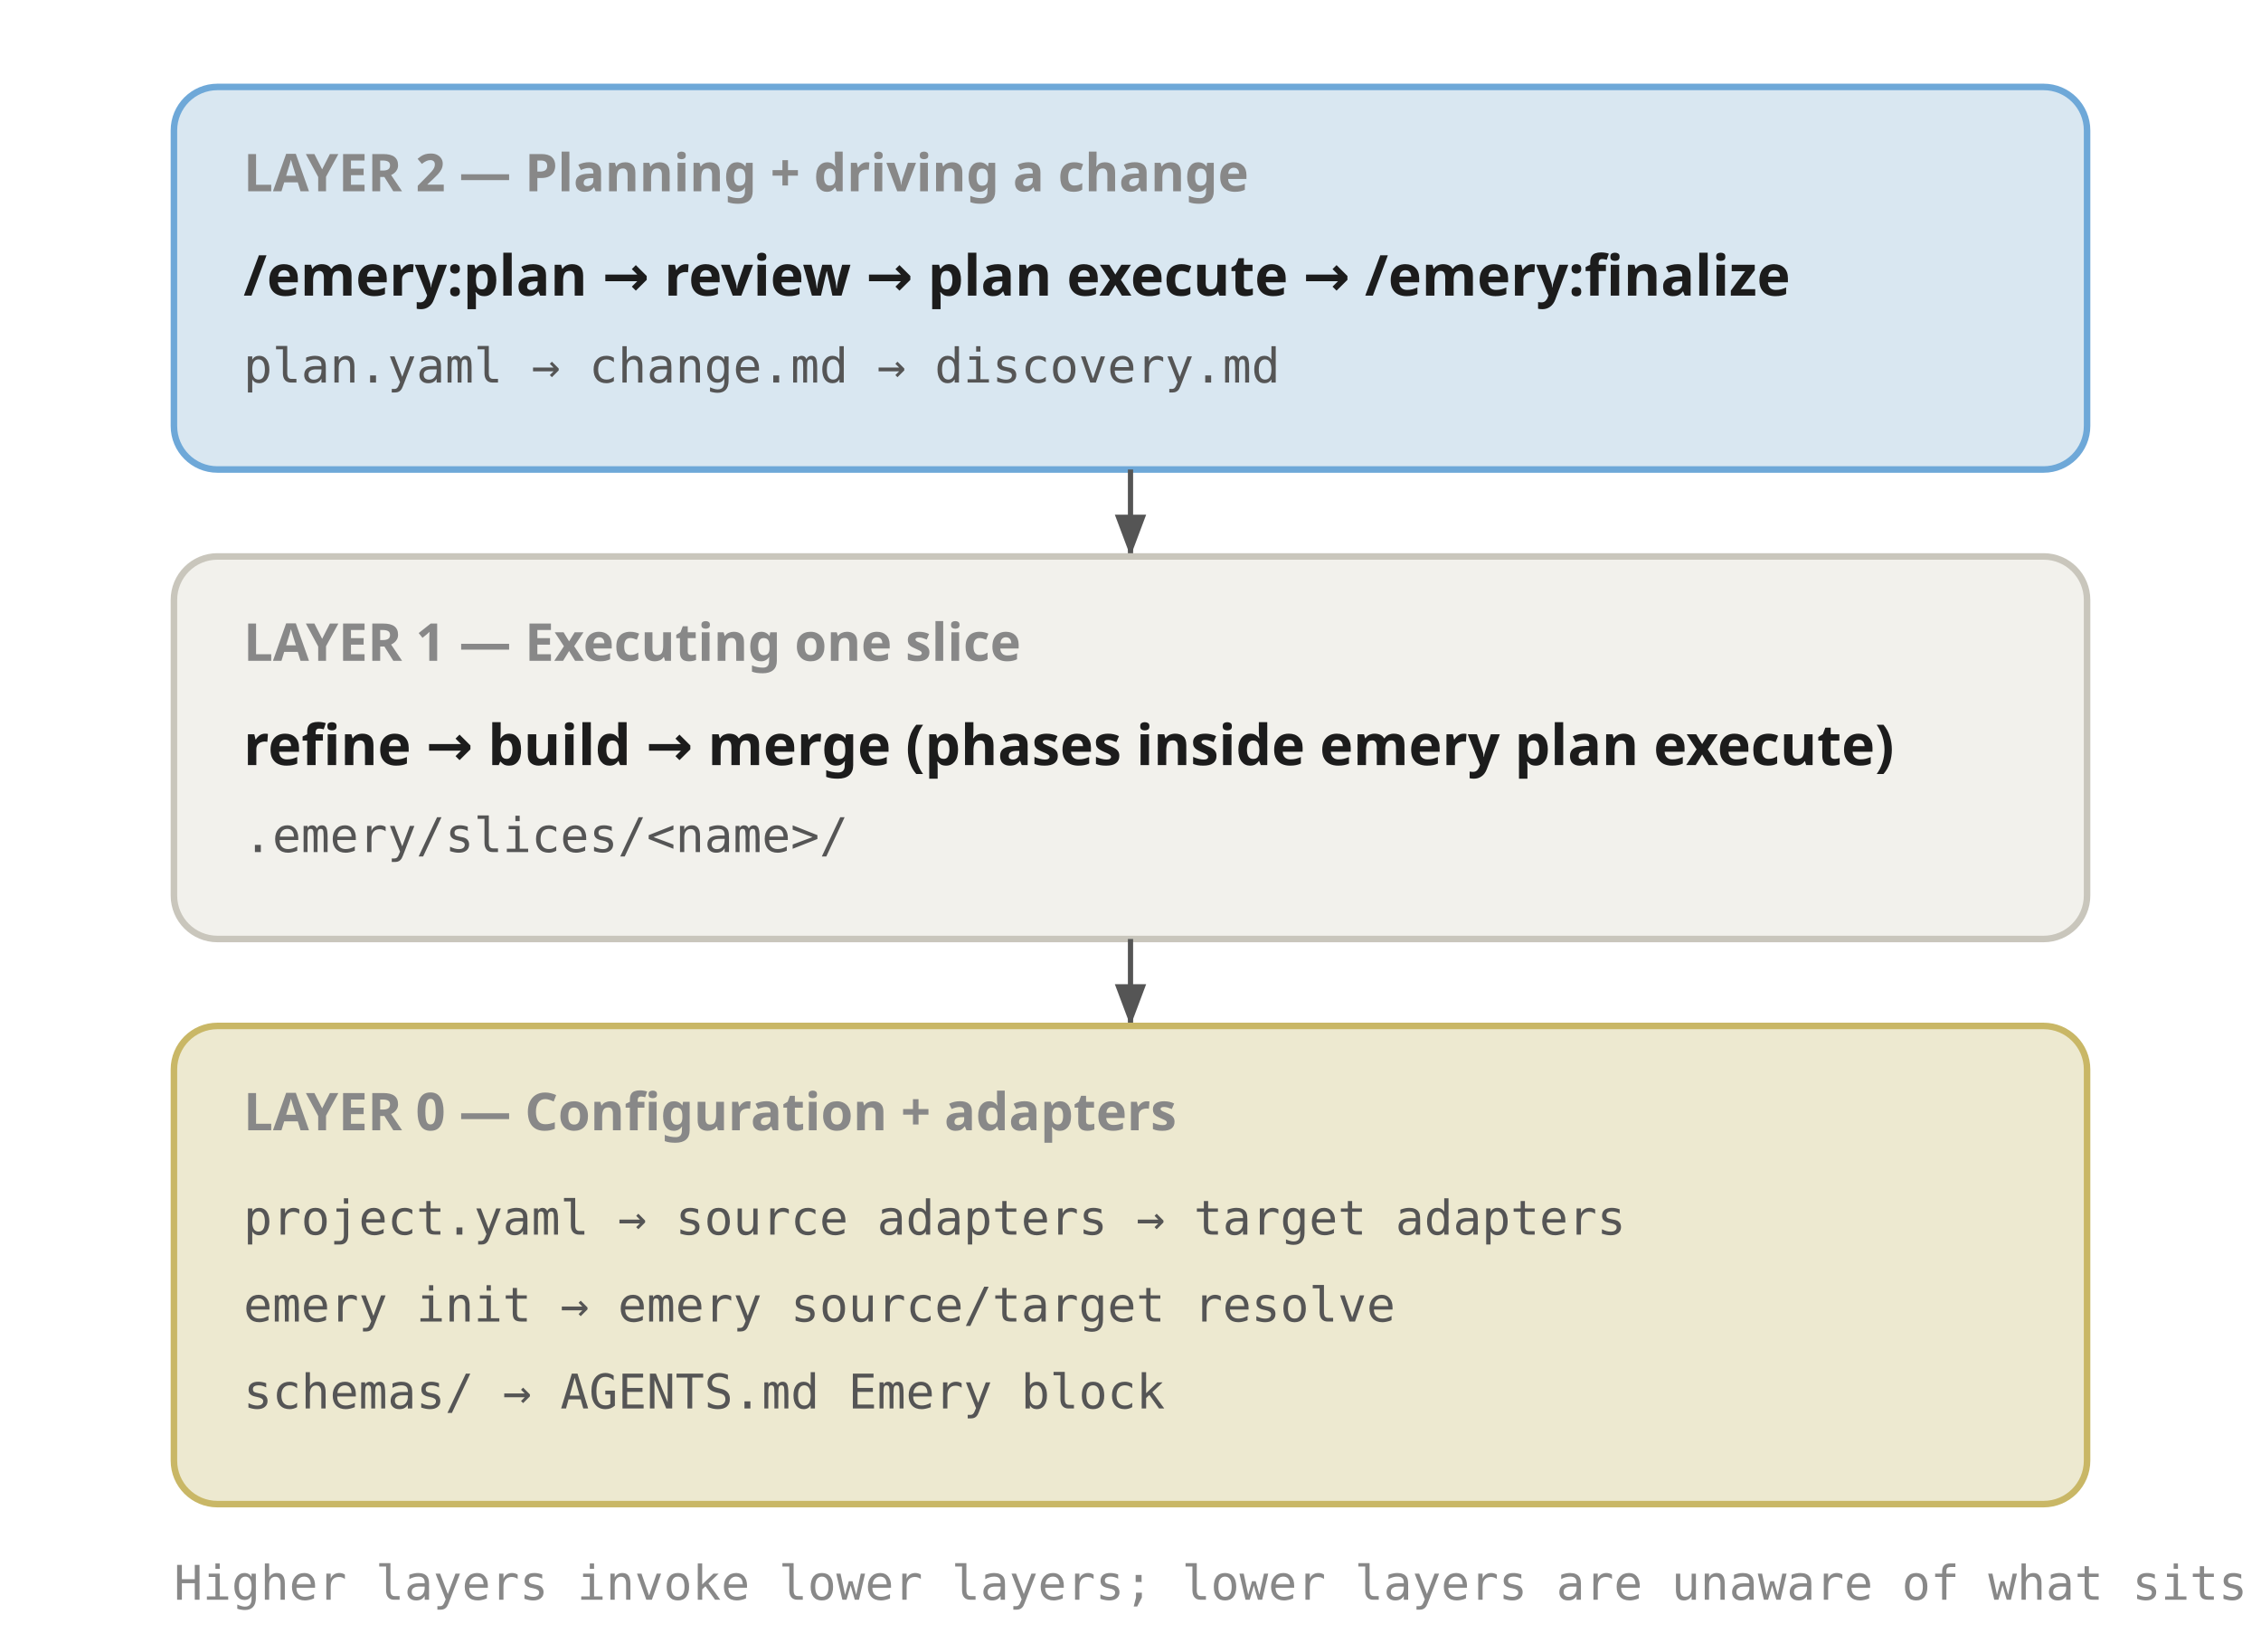
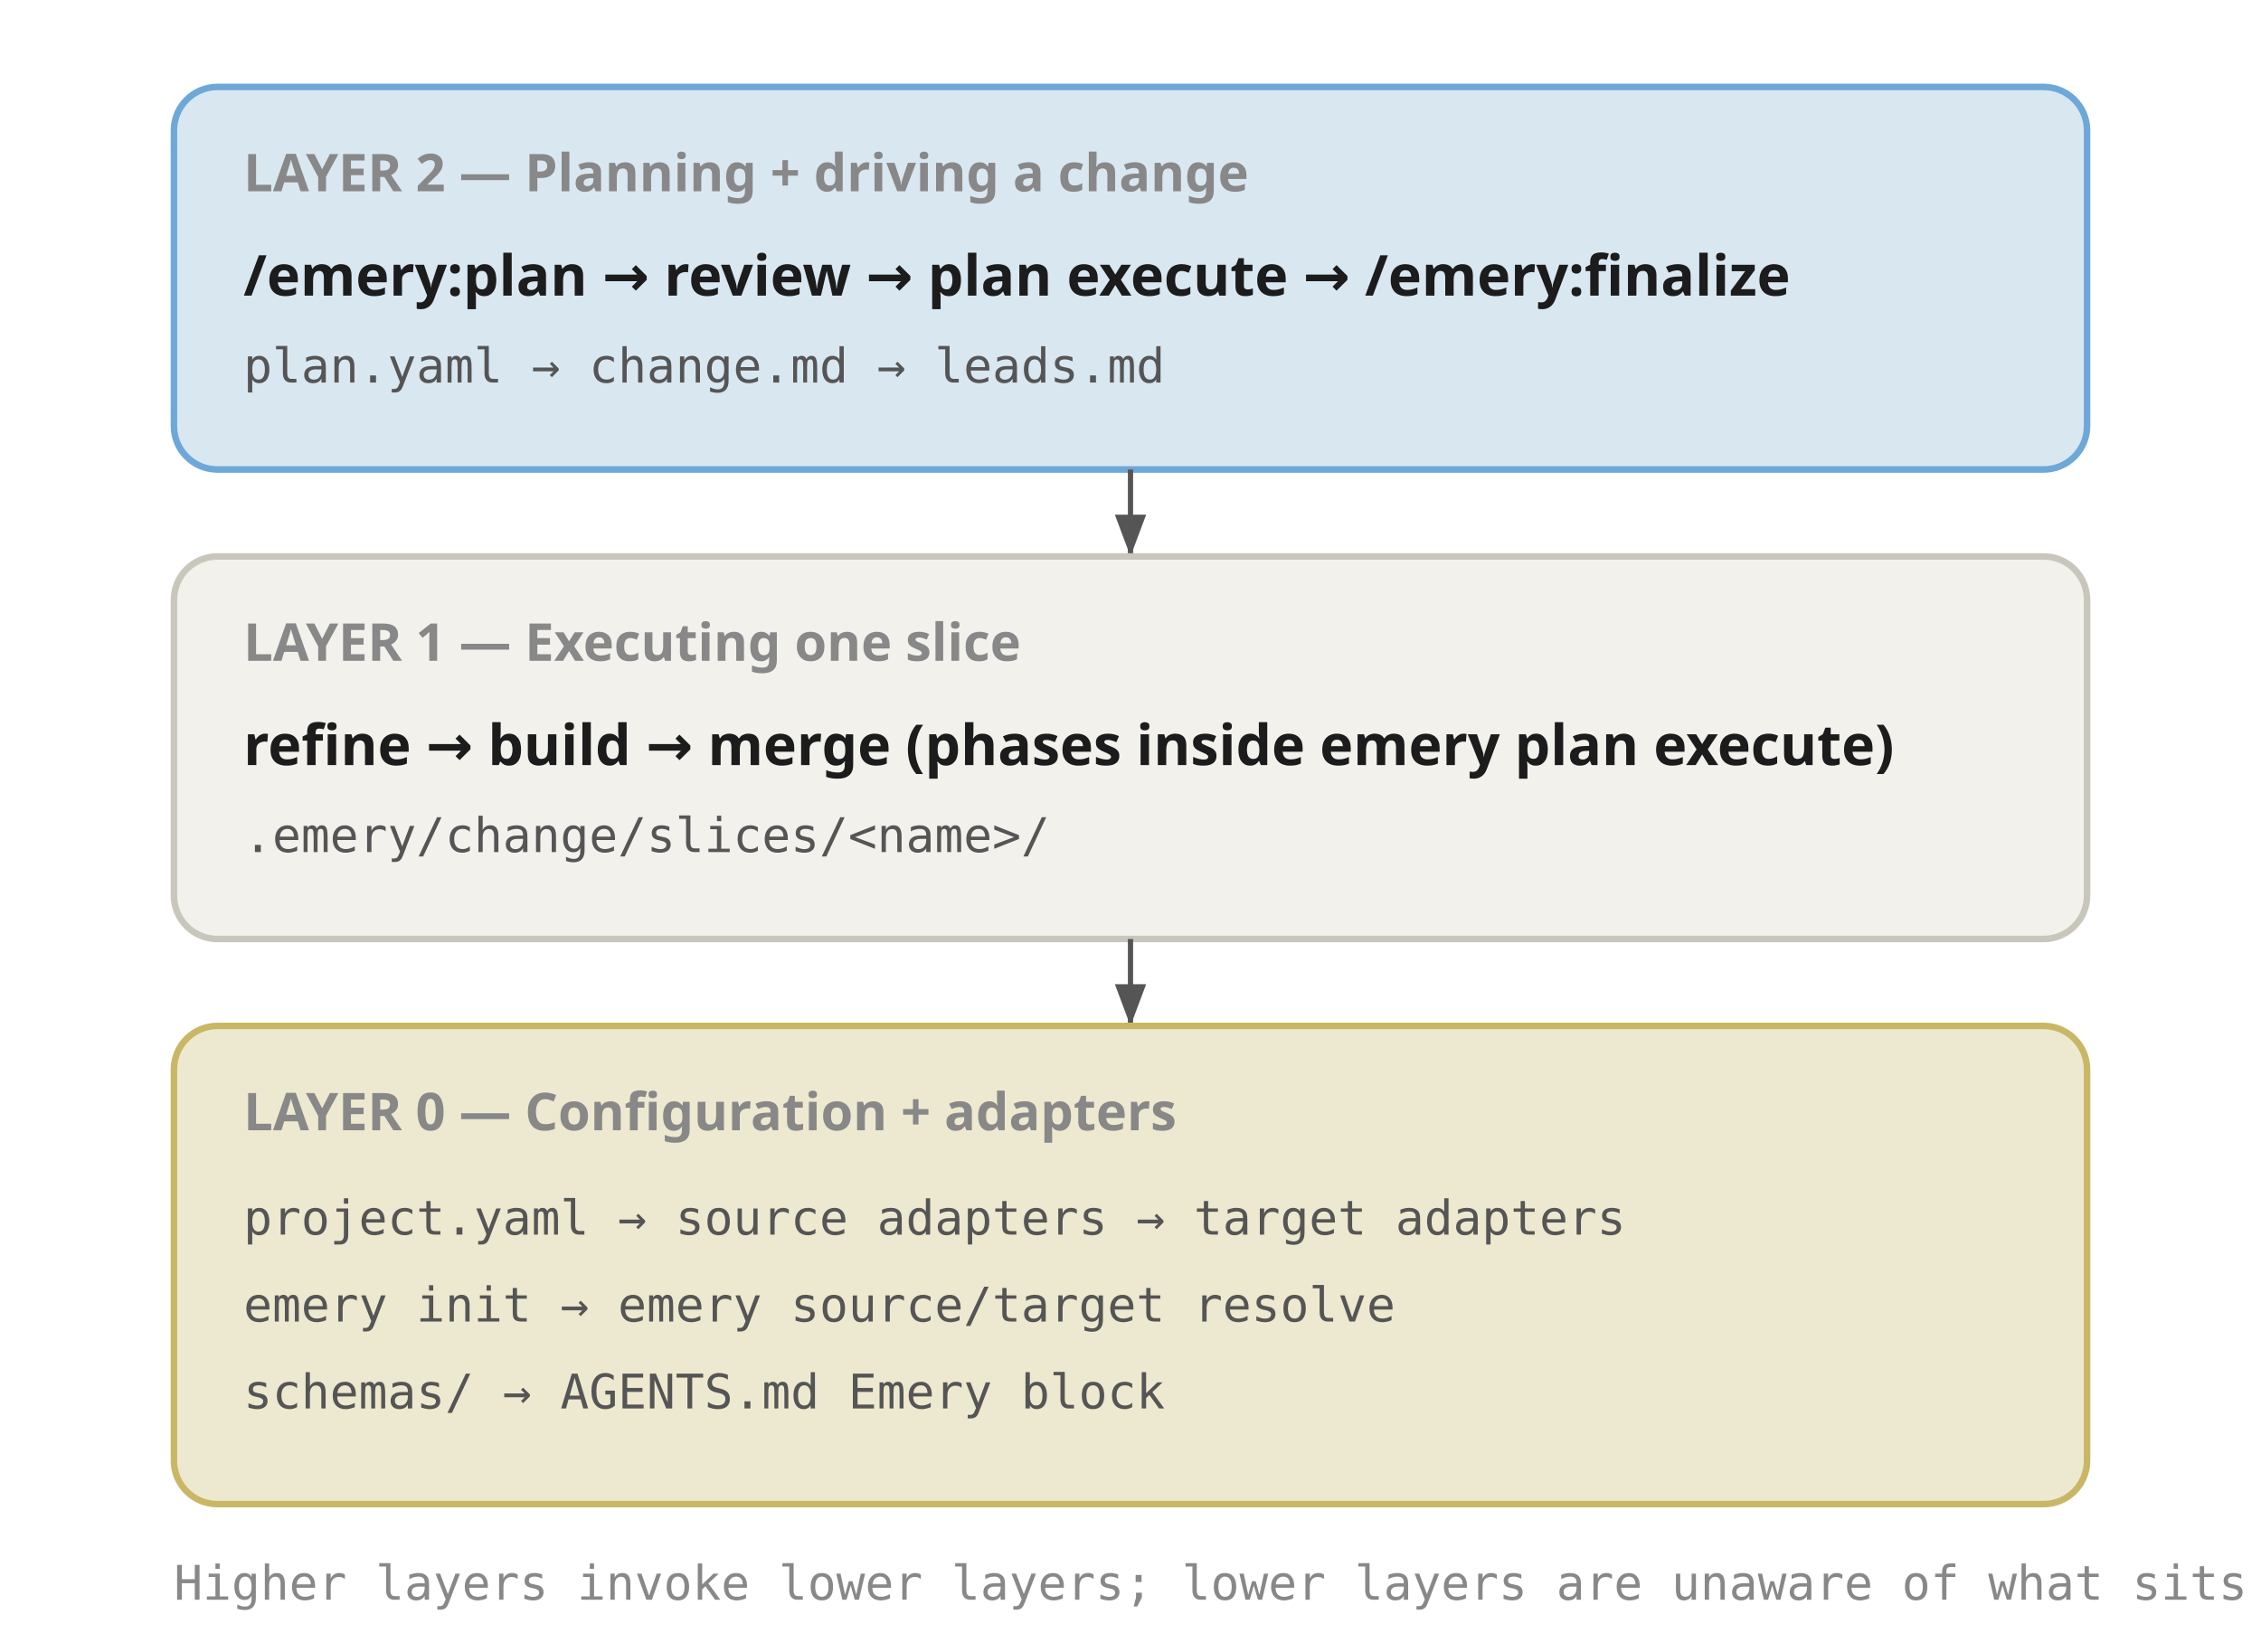
<svg xmlns="http://www.w3.org/2000/svg" viewBox="0 0 520 380" role="img" aria-label="Emery three-layer stack from configuration through slice execution to change planning">
  <defs>
    <marker id="arr" markerWidth="10" markerHeight="10" refX="8" refY="3" orient="auto">
      <path d="M0,0 L0,6 L8,3 z" fill="#555" />
    </marker>
  </defs>
  <rect x="40" y="20" width="440" height="88" rx="10" fill="#d9e7f1" stroke="#6ea8d8" stroke-width="1.5" />
  <text x="56" y="44" font-family="ui-sans-serif, system-ui, sans-serif" font-size="12" font-weight="600" fill="#888">LAYER 2 — Planning + driving a change</text>
  <text x="56" y="68" font-family="ui-sans-serif, system-ui, sans-serif" font-size="13" font-weight="600" fill="#1c1c1c">/emery:plan → review → plan execute → /emery:finalize</text>
-   <text x="56" y="88" font-family="ui-monospace, monospace" font-size="11" fill="#555">plan.yaml → change.md → discovery.md</text>
+   <text x="56" y="88" font-family="ui-monospace, monospace" font-size="11" fill="#555">plan.yaml → change.md → leads.md</text>
  <path d="M260 108 L260 128" stroke="#555" stroke-width="1.2" fill="none" marker-end="url(#arr)" />
  <rect x="40" y="128" width="440" height="88" rx="10" fill="#f2f1ec" stroke="#c9c6bc" stroke-width="1.5" />
  <text x="56" y="152" font-family="ui-sans-serif, system-ui, sans-serif" font-size="12" font-weight="600" fill="#888">LAYER 1 — Executing one slice</text>
  <text x="56" y="176" font-family="ui-sans-serif, system-ui, sans-serif" font-size="13" font-weight="600" fill="#1c1c1c">refine → build → merge (phases inside emery plan execute)</text>
-   <text x="56" y="196" font-family="ui-monospace, monospace" font-size="11" fill="#555">.emery/slices/&lt;name&gt;/</text>
+   <text x="56" y="196" font-family="ui-monospace, monospace" font-size="11" fill="#555">.emery/change/slices/&lt;name&gt;/</text>
  <path d="M260 216 L260 236" stroke="#555" stroke-width="1.2" fill="none" marker-end="url(#arr)" />
  <rect x="40" y="236" width="440" height="110" rx="10" fill="#ede9d0" stroke="#c9b766" stroke-width="1.5" />
  <text x="56" y="260" font-family="ui-sans-serif, system-ui, sans-serif" font-size="12" font-weight="600" fill="#888">LAYER 0 — Configuration + adapters</text>
  <text x="56" y="284" font-family="ui-monospace, monospace" font-size="11" fill="#555">project.yaml → source adapters → target adapters</text>
  <text x="56" y="304" font-family="ui-monospace, monospace" font-size="11" fill="#555">emery init → emery source/target resolve</text>
  <text x="56" y="324" font-family="ui-monospace, monospace" font-size="11" fill="#555">schemas/ → AGENTS.md Emery block</text>
  <text x="40" y="368" font-family="ui-monospace, monospace" font-size="11" fill="#888">Higher layers invoke lower layers; lower layers are unaware of what sits above.</text>
</svg>
